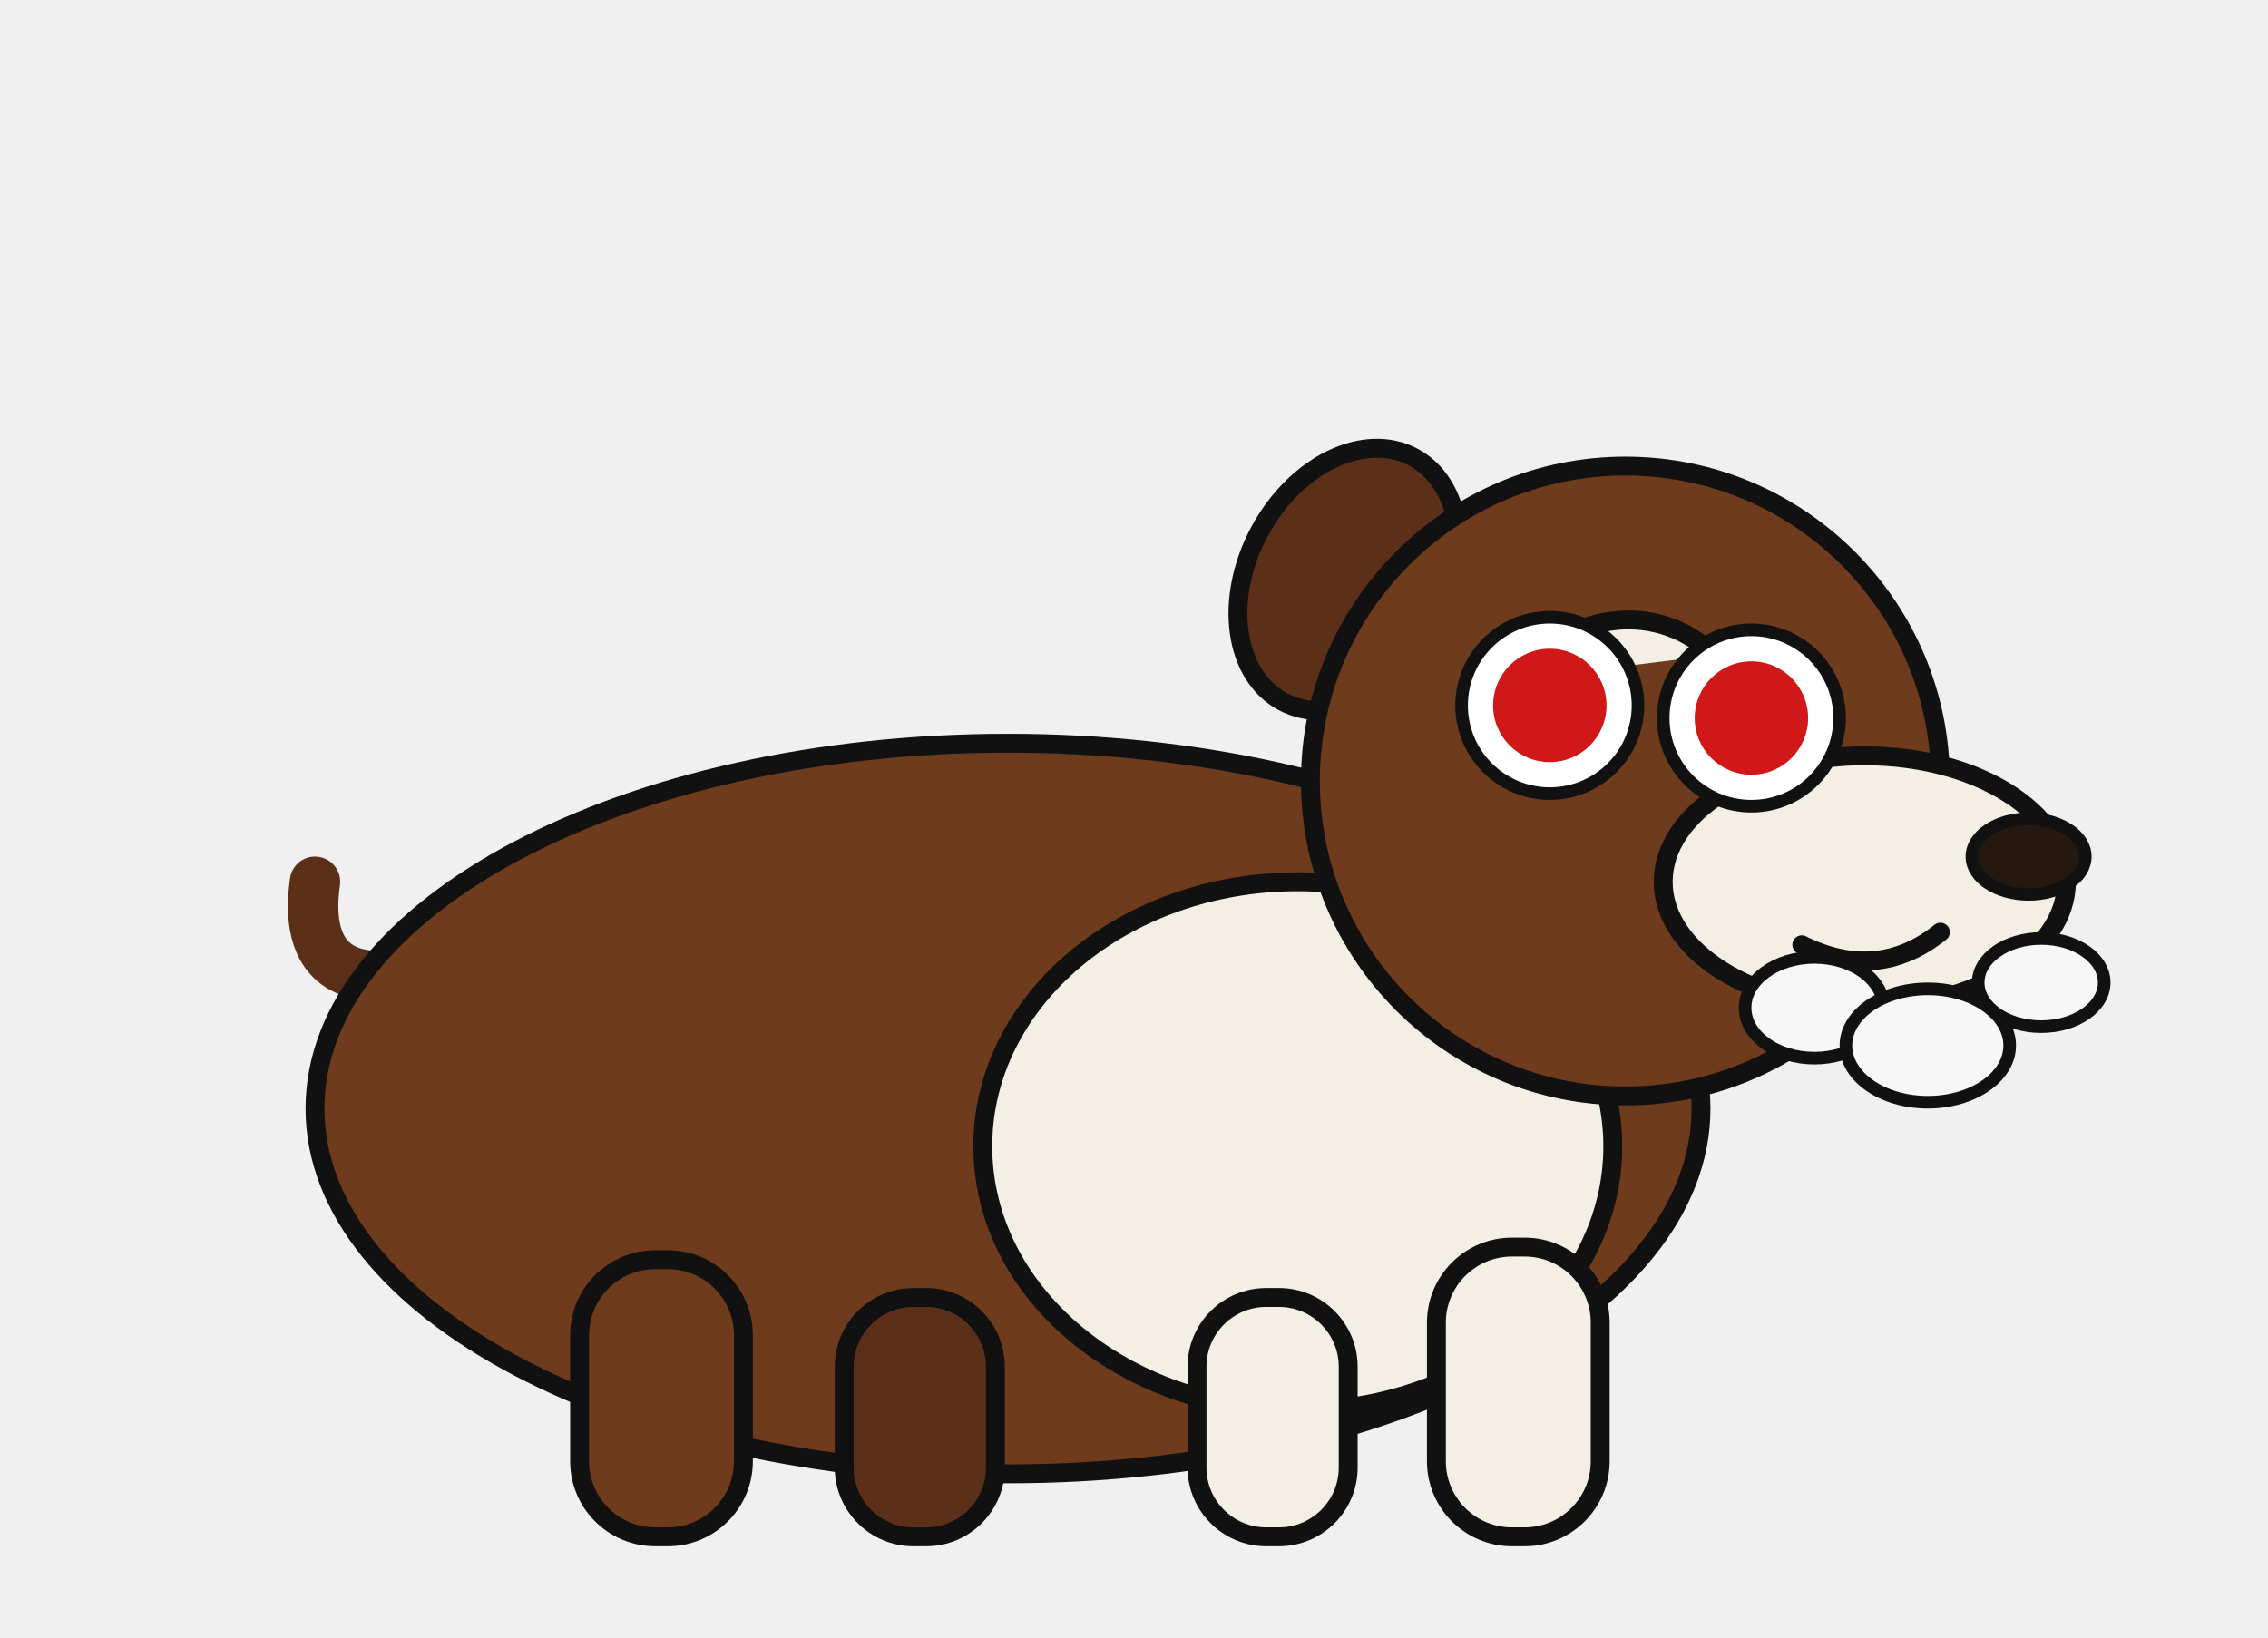
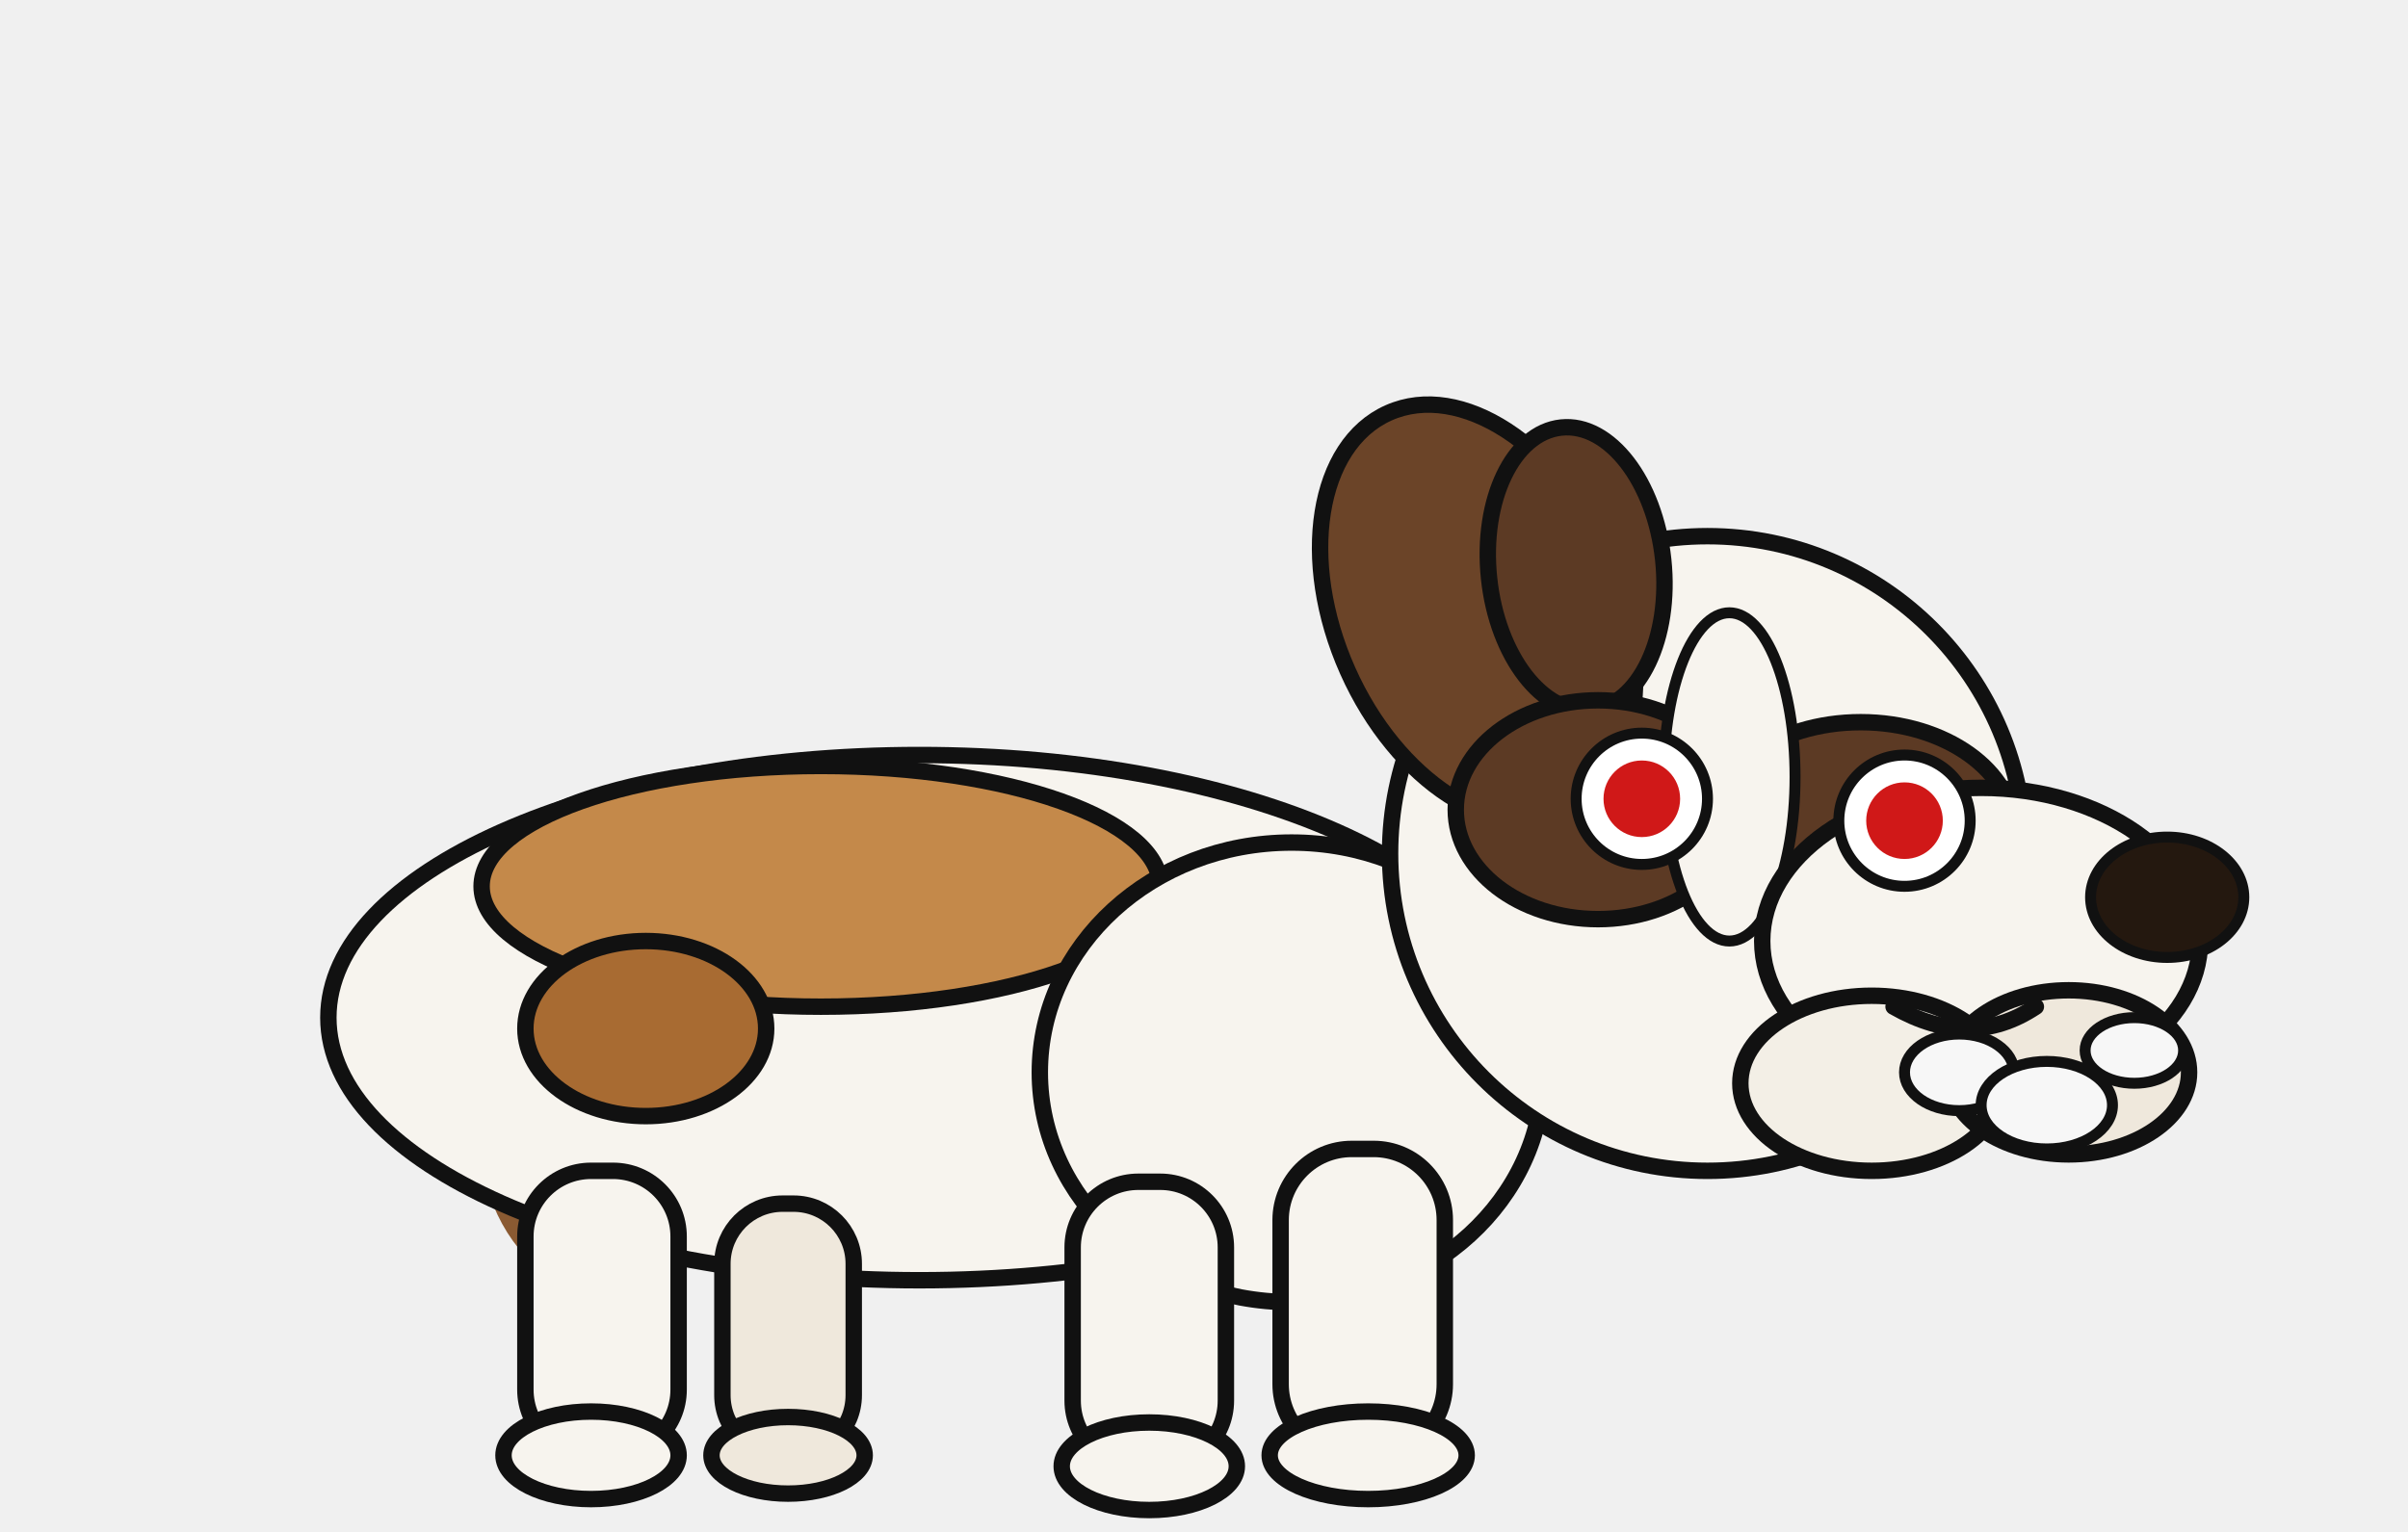
- <svg xmlns="http://www.w3.org/2000/svg" viewBox="0 0 360 260">
+ <svg xmlns="http://www.w3.org/2000/svg" viewBox="0 0 440 280">
  <g stroke="#111" stroke-linecap="round" stroke-linejoin="round">
-     <path fill="none" stroke="#5c3018" stroke-width="8" d="M78 150c-22 10-30 4-28-10" />
-     <ellipse cx="160" cy="176" fill="#6e3b1c" stroke-width="3" rx="110" ry="58" />
-     <ellipse cx="206" cy="182" fill="#f4efe4" stroke-width="3" rx="50" ry="42" />
-     <rect width="26" height="44" x="92" y="200" fill="#6e3b1c" stroke-width="3" rx="12" />
-     <rect width="24" height="38" x="134" y="206" fill="#5c3018" stroke-width="3" rx="11" />
-     <rect width="24" height="38" x="190" y="206" fill="#f4efe4" stroke-width="3" rx="11" />
-     <rect width="26" height="46" x="228" y="198" fill="#f4efe4" stroke-width="3" rx="12" />
-     <ellipse cx="214" cy="92" fill="#5c3018" stroke-width="3" rx="16" ry="22" transform="rotate(28 214 92)" />
-     <circle cx="258" cy="124" r="50" fill="#6e3b1c" stroke-width="3" />
-     <ellipse cx="296" cy="140" fill="#f4efe4" stroke-width="3" rx="32" ry="20" />
-     <path fill="#f4efe4" stroke-width="3" d="M240 108c10-12 24-12 32-4" />
-     <circle cx="246" cy="112" r="14" fill="#fff" stroke-width="2" />
-     <circle cx="246" cy="112" r="9" fill="#d01818" stroke="none" />
-     <circle cx="278" cy="114" r="14" fill="#fff" stroke-width="2" />
-     <circle cx="278" cy="114" r="9" fill="#d01818" stroke="none" />
-     <ellipse cx="322" cy="136" fill="#24180f" stroke-width="2" rx="9" ry="6" />
-     <path fill="none" stroke-width="3" d="M286 150q12 6 22-2" />
-     <ellipse cx="288" cy="160" fill="#f7f7f7" stroke-width="2" rx="11" ry="8" />
-     <ellipse cx="306" cy="166" fill="#f7f7f7" stroke-width="2" rx="13" ry="9" />
-     <ellipse cx="324" cy="156" fill="#f7f7f7" stroke-width="2" rx="10" ry="7" />
+     <path fill="none" stroke="#8a5a32" stroke-width="10" d="M96 188c-8 22-2 40 16 46" />
+     <ellipse cx="168" cy="186" fill="#f7f4ee" stroke-width="3" rx="108" ry="48" />
+     <ellipse cx="150" cy="162" fill="#c4894a" stroke-width="3" rx="62" ry="22" />
+     <ellipse cx="118" cy="188" fill="#a86b32" stroke-width="3" rx="22" ry="16" />
+     <ellipse cx="236" cy="196" fill="#f7f4ee" stroke-width="3" rx="46" ry="42" />
+     <rect width="28" height="52" x="96" y="214" fill="#f7f4ee" stroke-width="3" rx="12" />
+     <rect width="24" height="46" x="132" y="220" fill="#efe8dc" stroke-width="3" rx="11" />
+     <rect width="28" height="52" x="196" y="216" fill="#f7f4ee" stroke-width="3" rx="12" />
+     <rect width="30" height="56" x="234" y="210" fill="#f7f4ee" stroke-width="3" rx="13" />
+     <ellipse cx="108" cy="266" fill="#f7f4ee" stroke-width="3" rx="16" ry="8" />
+     <ellipse cx="144" cy="266" fill="#efe8dc" stroke-width="3" rx="14" ry="7" />
+     <ellipse cx="210" cy="268" fill="#f7f4ee" stroke-width="3" rx="16" ry="8" />
+     <ellipse cx="250" cy="266" fill="#f7f4ee" stroke-width="3" rx="18" ry="8" />
+     <circle cx="312" cy="156" r="58" fill="#f7f4ee" stroke-width="3" />
+     <ellipse cx="270" cy="112" fill="#6b4428" stroke-width="3" rx="26" ry="40" transform="rotate(-24 270 112)" />
+     <ellipse cx="288" cy="104" fill="#5c3a24" stroke-width="3" rx="16" ry="26" transform="rotate(-6 288 104)" />
+     <ellipse cx="292" cy="148" fill="#5c3a24" stroke-width="3" rx="26" ry="20" />
+     <ellipse cx="340" cy="152" fill="#5c3a24" stroke-width="3" rx="28" ry="20" />
+     <ellipse cx="316" cy="142" fill="#f7f4ee" stroke-width="2" rx="12" ry="30" />
+     <ellipse cx="362" cy="172" fill="#f7f4ee" stroke-width="3" rx="40" ry="28" />
+     <ellipse cx="342" cy="198" fill="#f3efe6" stroke-width="3" rx="24" ry="16" />
+     <ellipse cx="378" cy="196" fill="#efe8dc" stroke-width="3" rx="22" ry="15" />
+     <ellipse cx="396" cy="164" fill="#24180f" stroke-width="2" rx="14" ry="11" />
+     <circle cx="300" cy="146" r="12" fill="#fff" stroke-width="2" />
+     <circle cx="300" cy="146" r="7" fill="#d01818" stroke="none" />
+     <circle cx="348" cy="150" r="12" fill="#fff" stroke-width="2" />
+     <circle cx="348" cy="150" r="7" fill="#d01818" stroke="none" />
+     <path fill="none" stroke-width="3" d="M346 184q14 8 26 0" />
+     <ellipse cx="358" cy="196" fill="#f7f7f7" stroke-width="2" rx="10" ry="7" />
+     <ellipse cx="374" cy="202" fill="#f7f7f7" stroke-width="2" rx="12" ry="8" />
+     <ellipse cx="390" cy="192" fill="#f7f7f7" stroke-width="2" rx="9" ry="6" />
  </g>
</svg>
